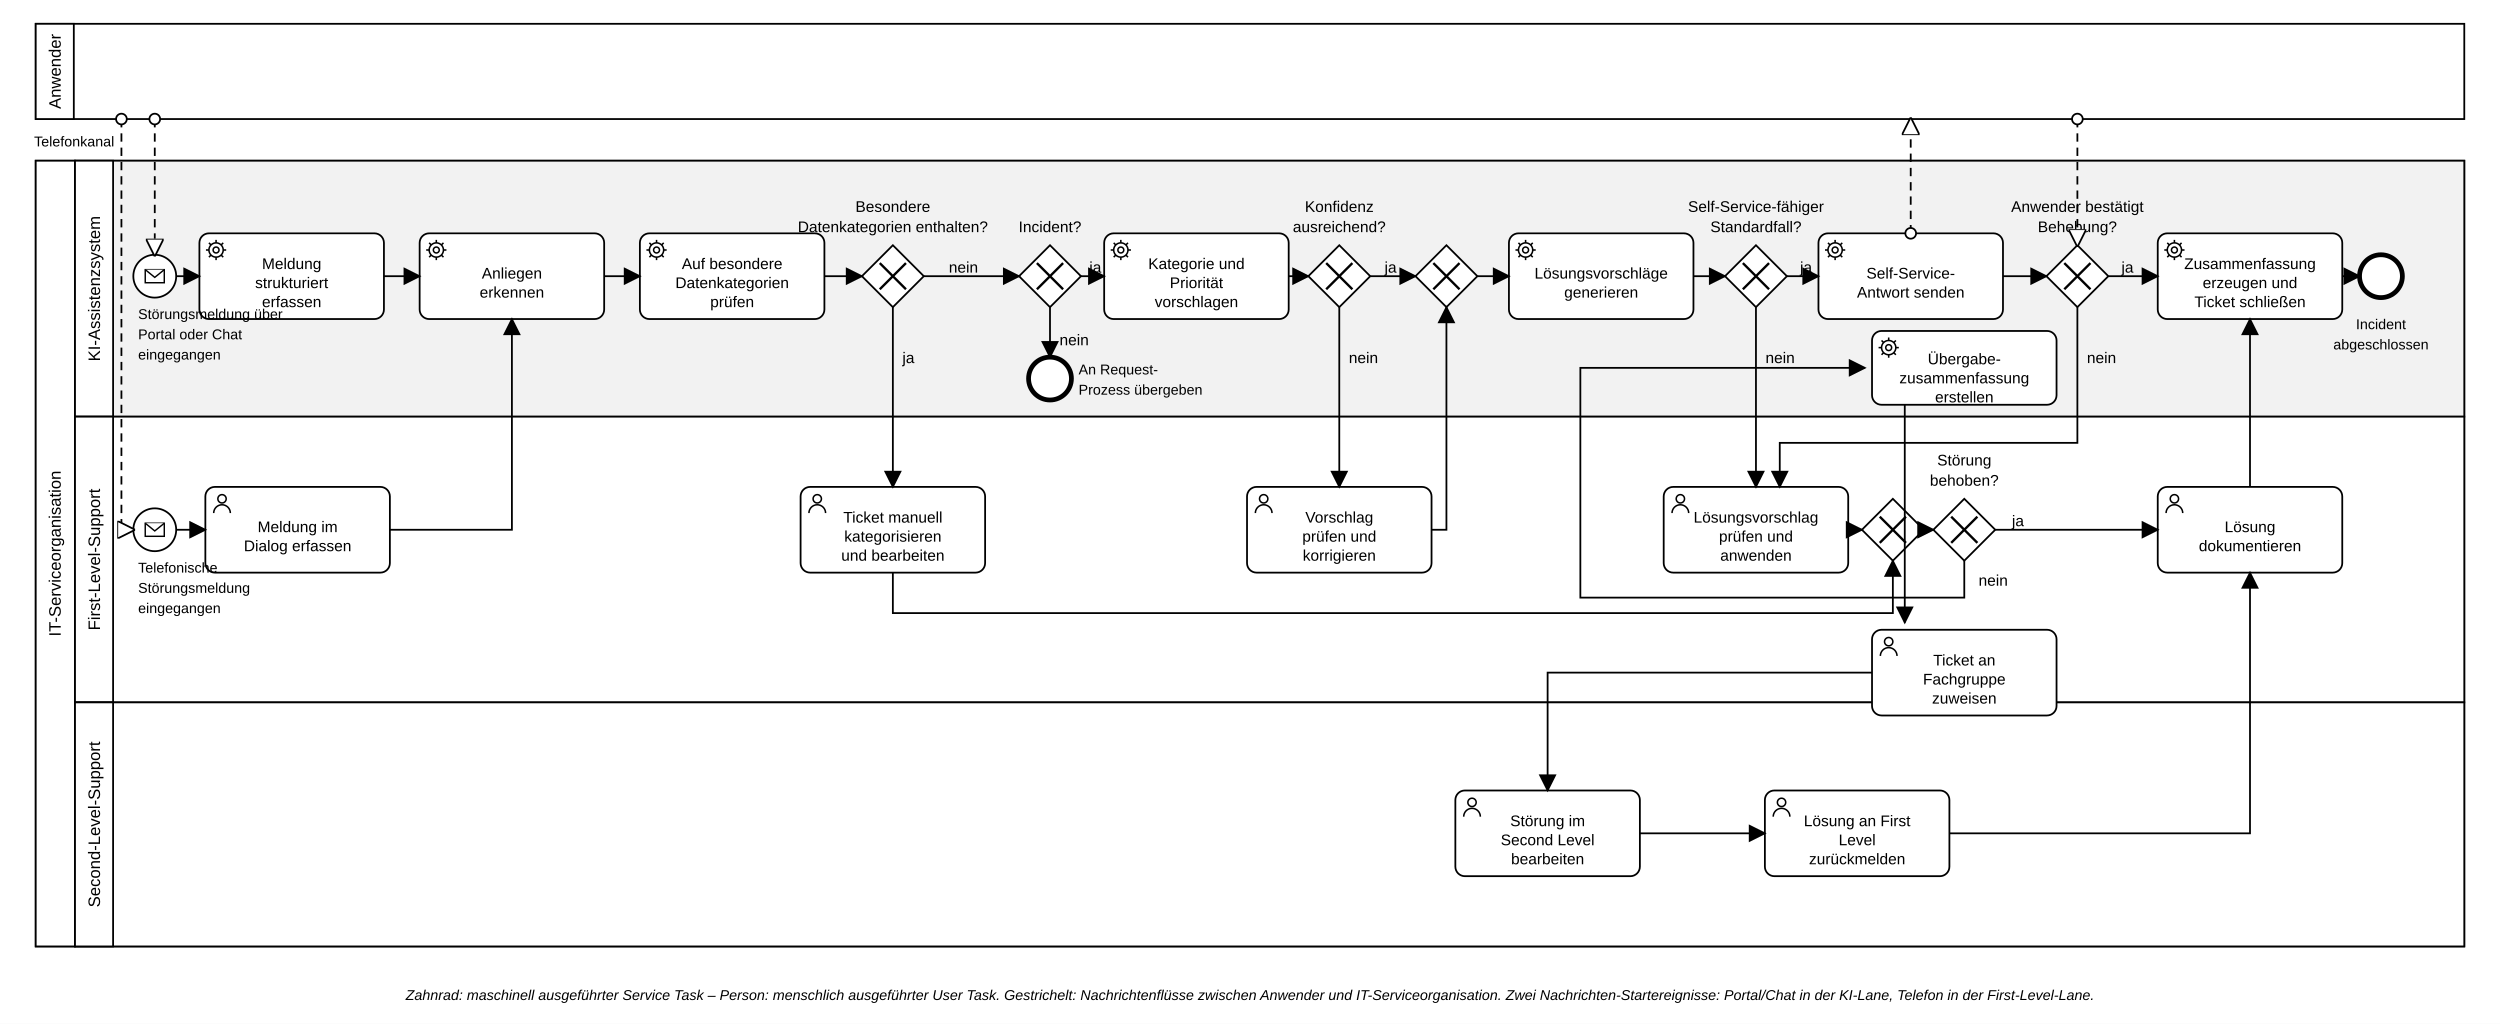
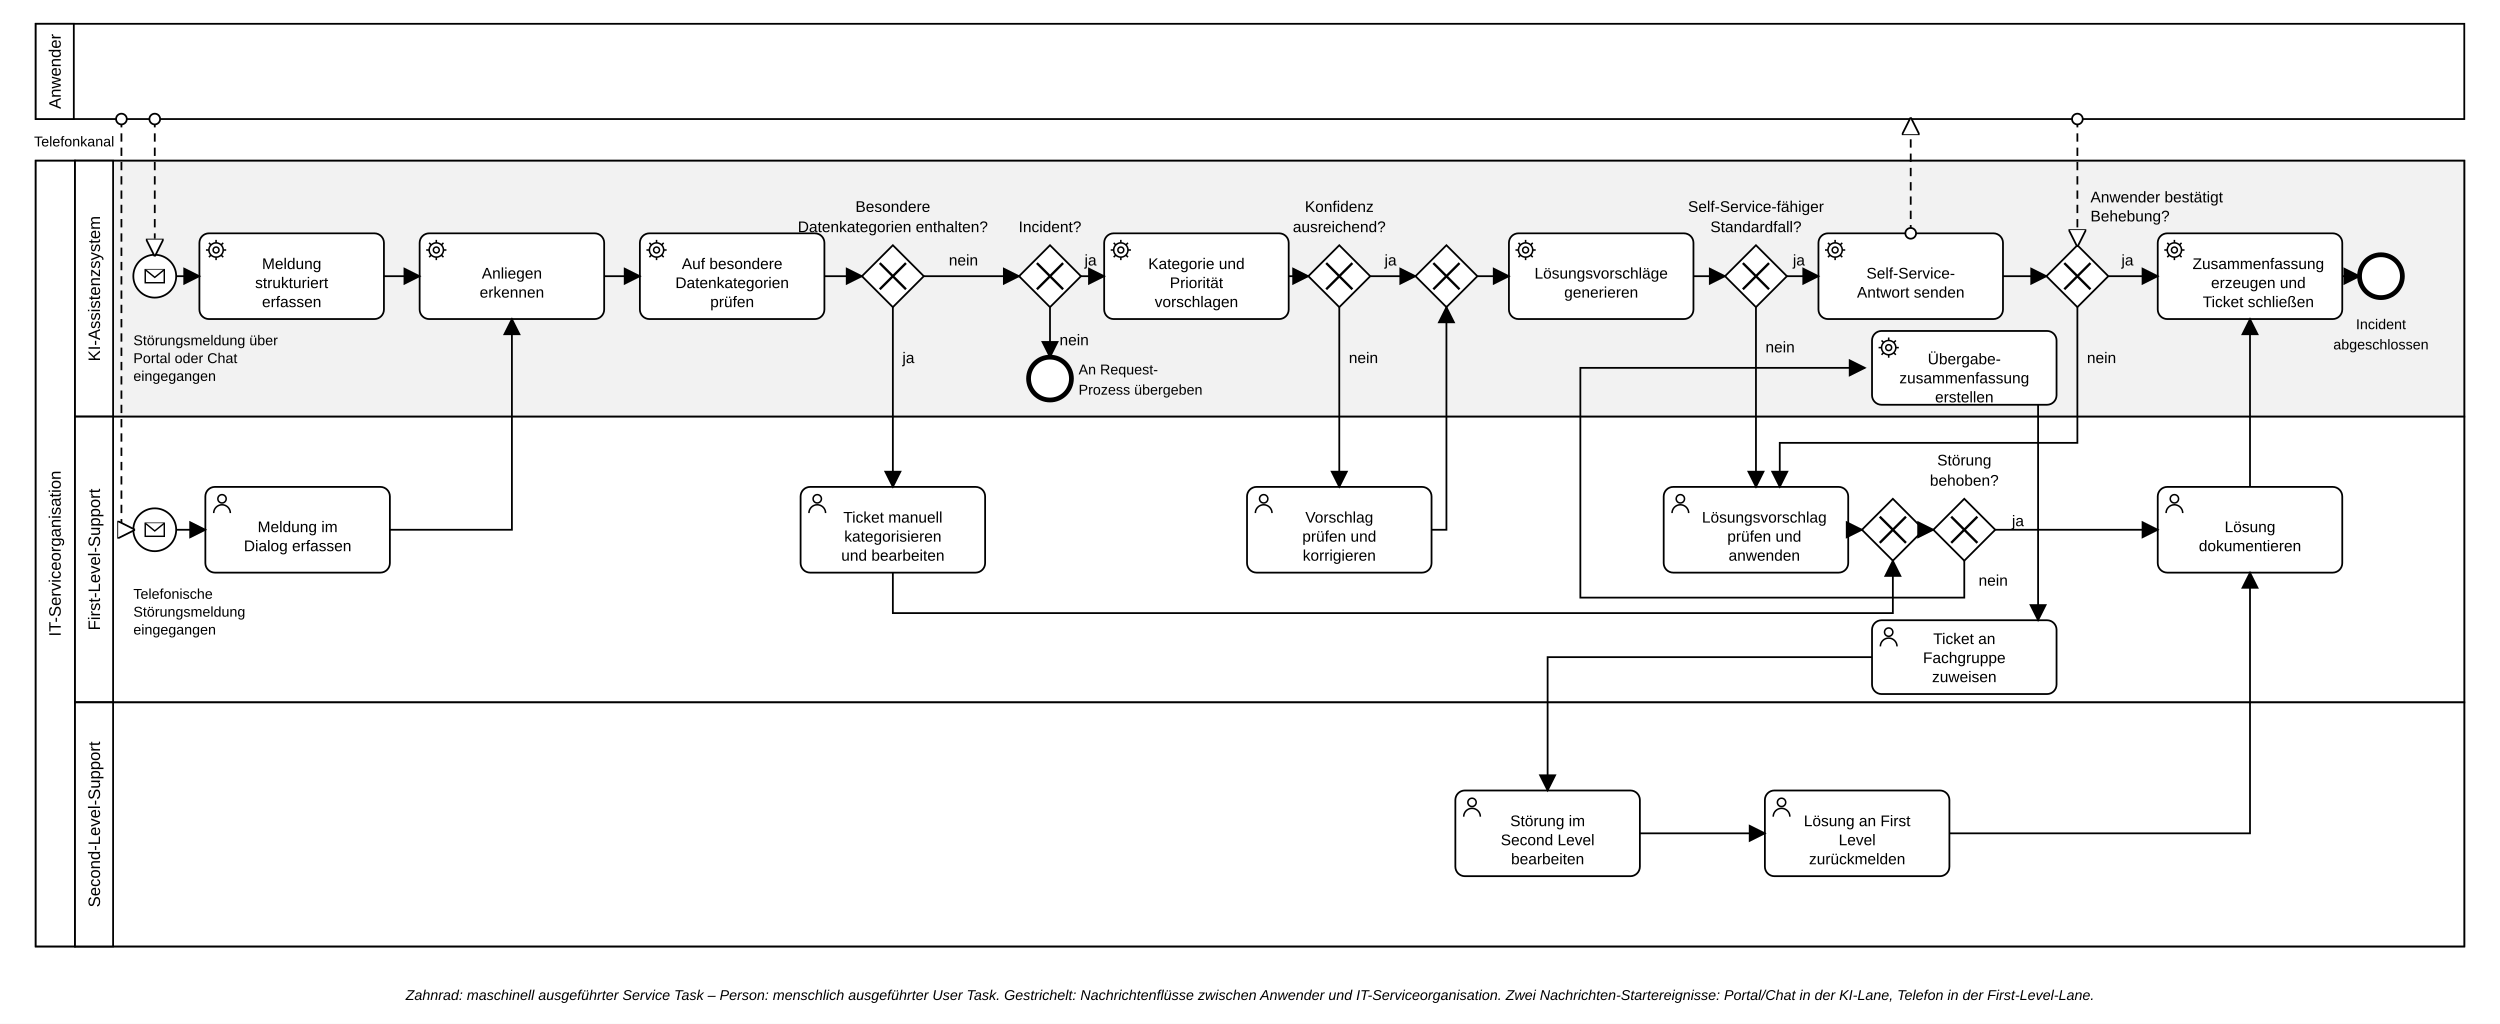
<svg xmlns="http://www.w3.org/2000/svg" width="2100" height="860" viewBox="0 0 2100 860" font-family="Arial, Helvetica, sans-serif" font-size="14">
  <rect width="2100" height="860" fill="white" />
  <defs>
    <marker id="arr" markerWidth="10" markerHeight="10" refX="9" refY="5" orient="auto">
      <path d="M0,0 L10,5 L0,10 z" fill="#000" />
    </marker>
    <marker id="arro" markerWidth="10" markerHeight="10" refX="9" refY="5" orient="auto">
      <path d="M0,0 L10,5 L0,10 z" fill="white" stroke="#000" />
    </marker>
    <marker id="dot" markerWidth="8" markerHeight="8" refX="4" refY="4" orient="auto">
      <circle cx="4" cy="4" r="3" fill="white" stroke="#000" />
    </marker>
  </defs>
  <rect x="30" y="20" width="2040" height="80" rx="0" fill="white" stroke="#000" stroke-width="1.5" />
  <rect x="30" y="20" width="32" height="80" rx="0" fill="white" stroke="#000" stroke-width="1.5" />
  <text x="46" y="65.0" text-anchor="middle" font-size="14" style="" transform="rotate(-90 46 60.0)">Anwender</text>
  <rect x="30" y="135" width="2040" height="660" rx="0" fill="white" stroke="#000" stroke-width="1.5" />
  <rect x="30" y="135" width="33" height="660" rx="0" fill="white" stroke="#000" stroke-width="1.5" />
  <text x="46" y="470.0" text-anchor="middle" font-size="14" style="" transform="rotate(-90 46 465.0)">IT-Serviceorganisation</text>
  <rect x="63" y="135" width="2007" height="215" fill="#f2f2f2" stroke="#000" stroke-width="1.5" />
  <rect x="63" y="135" width="32" height="215" rx="0" fill="white" stroke="#000" stroke-width="1.5" />
  <text x="79" y="247.5" text-anchor="middle" font-size="14" style="" transform="rotate(-90 79 242.5)">KI-Assistenzsystem</text>
  <rect x="63" y="350" width="2007" height="240" fill="white" stroke="#000" stroke-width="1.5" />
  <rect x="63" y="350" width="32" height="240" rx="0" fill="white" stroke="#000" stroke-width="1.5" />
  <text x="79" y="475.0" text-anchor="middle" font-size="14" style="" transform="rotate(-90 79 470.0)">First-Level-Support</text>
  <rect x="63" y="590" width="2007" height="205" fill="white" stroke="#000" stroke-width="1.5" />
  <rect x="63" y="590" width="32" height="205" rx="0" fill="white" stroke="#000" stroke-width="1.5" />
  <text x="79" y="697.5" text-anchor="middle" font-size="14" style="" transform="rotate(-90 79 692.5)">Second-Level-Support</text>
  <rect x="167.5" y="196.0" width="155" height="72" rx="8" fill="white" stroke="#000" stroke-width="1.5" />
  <g transform="translate(181.5,210.0)" stroke="#000" stroke-width="1.3" fill="white">
    <circle r="6" />
    <circle r="2.5" />
    <line x1="6.0" y1="0.0" x2="8.5" y2="0.0" />
    <line x1="4.243" y1="4.243" x2="6.01" y2="6.01" />
    <line x1="7.960769380065197e-06" y1="6" x2="1.127775662175903e-05" y2="8.5" />
    <line x1="-4.243" y1="4.243" x2="-6.01" y2="6.01" />
    <line x1="-6" y1="1.592153876011638e-05" x2="-8.5" y2="2.2555513243498205e-05" />
    <line x1="-4.243" y1="-4.243" x2="-6.01" y2="-6.01" />
    <line x1="-2.388230814280407e-05" y1="-6" x2="-3.383326986897244e-05" y2="-8.5" />
    <line x1="4.243" y1="-4.243" x2="6.01" y2="-6.01" />
  </g>
  <text x="245" y="226.0" text-anchor="middle" font-size="13" style="">Meldung</text>
  <text x="245" y="242.0" text-anchor="middle" font-size="13" style="">strukturiert</text>
  <text x="245" y="258.0" text-anchor="middle" font-size="13" style="">erfassen</text>
  <rect x="352.5" y="196.0" width="155" height="72" rx="8" fill="white" stroke="#000" stroke-width="1.5" />
  <g transform="translate(366.5,210.0)" stroke="#000" stroke-width="1.3" fill="white">
    <circle r="6" />
    <circle r="2.5" />
    <line x1="6.0" y1="0.0" x2="8.5" y2="0.0" />
    <line x1="4.243" y1="4.243" x2="6.01" y2="6.01" />
    <line x1="7.960769380065197e-06" y1="6" x2="1.127775662175903e-05" y2="8.5" />
    <line x1="-4.243" y1="4.243" x2="-6.01" y2="6.01" />
    <line x1="-6" y1="1.592153876011638e-05" x2="-8.5" y2="2.2555513243498205e-05" />
    <line x1="-4.243" y1="-4.243" x2="-6.01" y2="-6.01" />
    <line x1="-2.388230814280407e-05" y1="-6" x2="-3.383326986897244e-05" y2="-8.5" />
    <line x1="4.243" y1="-4.243" x2="6.01" y2="-6.01" />
  </g>
  <text x="430" y="234.0" text-anchor="middle" font-size="13" style="">Anliegen</text>
  <text x="430" y="250.0" text-anchor="middle" font-size="13" style="">erkennen</text>
  <rect x="537.5" y="196.0" width="155" height="72" rx="8" fill="white" stroke="#000" stroke-width="1.5" />
  <g transform="translate(551.5,210.0)" stroke="#000" stroke-width="1.3" fill="white">
    <circle r="6" />
    <circle r="2.5" />
    <line x1="6.0" y1="0.0" x2="8.5" y2="0.0" />
    <line x1="4.243" y1="4.243" x2="6.01" y2="6.01" />
    <line x1="7.960769380065197e-06" y1="6" x2="1.127775662175903e-05" y2="8.5" />
    <line x1="-4.243" y1="4.243" x2="-6.01" y2="6.01" />
    <line x1="-6" y1="1.592153876011638e-05" x2="-8.5" y2="2.2555513243498205e-05" />
    <line x1="-4.243" y1="-4.243" x2="-6.01" y2="-6.01" />
    <line x1="-2.388230814280407e-05" y1="-6" x2="-3.383326986897244e-05" y2="-8.5" />
    <line x1="4.243" y1="-4.243" x2="6.01" y2="-6.01" />
  </g>
  <text x="615" y="226.0" text-anchor="middle" font-size="13" style="">Auf besondere</text>
  <text x="615" y="242.0" text-anchor="middle" font-size="13" style="">Datenkategorien</text>
  <text x="615" y="258.0" text-anchor="middle" font-size="13" style="">prüfen</text>
  <rect x="927.5" y="196.0" width="155" height="72" rx="8" fill="white" stroke="#000" stroke-width="1.5" />
  <g transform="translate(941.5,210.0)" stroke="#000" stroke-width="1.3" fill="white">
    <circle r="6" />
    <circle r="2.5" />
    <line x1="6.0" y1="0.0" x2="8.5" y2="0.0" />
    <line x1="4.243" y1="4.243" x2="6.01" y2="6.01" />
    <line x1="7.960769380065197e-06" y1="6" x2="1.127775662175903e-05" y2="8.5" />
    <line x1="-4.243" y1="4.243" x2="-6.01" y2="6.01" />
    <line x1="-6" y1="1.592153876011638e-05" x2="-8.5" y2="2.2555513243498205e-05" />
    <line x1="-4.243" y1="-4.243" x2="-6.01" y2="-6.01" />
    <line x1="-2.388230814280407e-05" y1="-6" x2="-3.383326986897244e-05" y2="-8.5" />
    <line x1="4.243" y1="-4.243" x2="6.01" y2="-6.01" />
  </g>
  <text x="1005" y="226.0" text-anchor="middle" font-size="13" style="">Kategorie und</text>
  <text x="1005" y="242.0" text-anchor="middle" font-size="13" style="">Priorität</text>
  <text x="1005" y="258.0" text-anchor="middle" font-size="13" style="">vorschlagen</text>
  <rect x="1267.5" y="196.0" width="155" height="72" rx="8" fill="white" stroke="#000" stroke-width="1.5" />
  <g transform="translate(1281.5,210.0)" stroke="#000" stroke-width="1.3" fill="white">
    <circle r="6" />
    <circle r="2.5" />
    <line x1="6.0" y1="0.0" x2="8.5" y2="0.0" />
    <line x1="4.243" y1="4.243" x2="6.01" y2="6.01" />
    <line x1="7.960769380065197e-06" y1="6" x2="1.127775662175903e-05" y2="8.5" />
    <line x1="-4.243" y1="4.243" x2="-6.01" y2="6.01" />
    <line x1="-6" y1="1.592153876011638e-05" x2="-8.5" y2="2.2555513243498205e-05" />
    <line x1="-4.243" y1="-4.243" x2="-6.01" y2="-6.01" />
    <line x1="-2.388230814280407e-05" y1="-6" x2="-3.383326986897244e-05" y2="-8.5" />
    <line x1="4.243" y1="-4.243" x2="6.01" y2="-6.01" />
  </g>
  <text x="1345" y="234.0" text-anchor="middle" font-size="13" style="">Lösungsvorschläge</text>
  <text x="1345" y="250.0" text-anchor="middle" font-size="13" style="">generieren</text>
  <rect x="1527.5" y="196.0" width="155" height="72" rx="8" fill="white" stroke="#000" stroke-width="1.5" />
  <g transform="translate(1541.5,210.0)" stroke="#000" stroke-width="1.3" fill="white">
    <circle r="6" />
    <circle r="2.5" />
    <line x1="6.0" y1="0.0" x2="8.5" y2="0.0" />
    <line x1="4.243" y1="4.243" x2="6.01" y2="6.01" />
    <line x1="7.960769380065197e-06" y1="6" x2="1.127775662175903e-05" y2="8.5" />
    <line x1="-4.243" y1="4.243" x2="-6.01" y2="6.01" />
    <line x1="-6" y1="1.592153876011638e-05" x2="-8.5" y2="2.2555513243498205e-05" />
    <line x1="-4.243" y1="-4.243" x2="-6.01" y2="-6.01" />
    <line x1="-2.388230814280407e-05" y1="-6" x2="-3.383326986897244e-05" y2="-8.5" />
    <line x1="4.243" y1="-4.243" x2="6.01" y2="-6.01" />
  </g>
  <text x="1605" y="234.0" text-anchor="middle" font-size="13" style="">Self-Service-</text>
  <text x="1605" y="250.0" text-anchor="middle" font-size="13" style="">Antwort senden</text>
  <rect x="1812.5" y="196.0" width="155" height="72" rx="8" fill="white" stroke="#000" stroke-width="1.5" />
  <g transform="translate(1826.5,210.0)" stroke="#000" stroke-width="1.3" fill="white">
    <circle r="6" />
    <circle r="2.5" />
    <line x1="6.0" y1="0.0" x2="8.5" y2="0.0" />
    <line x1="4.243" y1="4.243" x2="6.01" y2="6.01" />
    <line x1="7.960769380065197e-06" y1="6" x2="1.127775662175903e-05" y2="8.5" />
    <line x1="-4.243" y1="4.243" x2="-6.01" y2="6.01" />
    <line x1="-6" y1="1.592153876011638e-05" x2="-8.5" y2="2.2555513243498205e-05" />
    <line x1="-4.243" y1="-4.243" x2="-6.01" y2="-6.01" />
    <line x1="-2.388230814280407e-05" y1="-6" x2="-3.383326986897244e-05" y2="-8.5" />
    <line x1="4.243" y1="-4.243" x2="6.01" y2="-6.01" />
  </g>
-   <text x="1890" y="226.0" text-anchor="middle" font-size="13" style="">Zusammenfassung</text>
-   <text x="1890" y="242.0" text-anchor="middle" font-size="13" style="">erzeugen und</text>
-   <text x="1890" y="258.0" text-anchor="middle" font-size="13" style="">Ticket schließen</text>
+   <text x="1897" y="226.0" text-anchor="middle" font-size="13" style="">Zusammenfassung</text>
+   <text x="1897" y="242.0" text-anchor="middle" font-size="13" style="">erzeugen und</text>
+   <text x="1897" y="258.0" text-anchor="middle" font-size="13" style="">Ticket schließen</text>
  <rect x="172.5" y="409.0" width="155" height="72" rx="8" fill="white" stroke="#000" stroke-width="1.5" />
  <g transform="translate(186.5,423.0)" stroke="#000" stroke-width="1.3" fill="white">
    <circle cy="-4" r="3.5" />
    <path d="M-7,8 a7,7 0 0 1 14,0" />
  </g>
  <text x="250" y="447.0" text-anchor="middle" font-size="13" style="">Meldung im</text>
  <text x="250" y="463.0" text-anchor="middle" font-size="13" style="">Dialog erfassen</text>
  <rect x="672.5" y="409.0" width="155" height="72" rx="8" fill="white" stroke="#000" stroke-width="1.5" />
  <g transform="translate(686.5,423.0)" stroke="#000" stroke-width="1.3" fill="white">
    <circle cy="-4" r="3.5" />
    <path d="M-7,8 a7,7 0 0 1 14,0" />
  </g>
  <text x="750" y="439.0" text-anchor="middle" font-size="13" style="">Ticket manuell</text>
  <text x="750" y="455.0" text-anchor="middle" font-size="13" style="">kategorisieren</text>
  <text x="750" y="471.0" text-anchor="middle" font-size="13" style="">und bearbeiten</text>
  <rect x="1047.5" y="409.0" width="155" height="72" rx="8" fill="white" stroke="#000" stroke-width="1.5" />
  <g transform="translate(1061.5,423.0)" stroke="#000" stroke-width="1.3" fill="white">
    <circle cy="-4" r="3.5" />
    <path d="M-7,8 a7,7 0 0 1 14,0" />
  </g>
  <text x="1125" y="439.0" text-anchor="middle" font-size="13" style="">Vorschlag</text>
  <text x="1125" y="455.0" text-anchor="middle" font-size="13" style="">prüfen und</text>
  <text x="1125" y="471.0" text-anchor="middle" font-size="13" style="">korrigieren</text>
  <rect x="1397.5" y="409.0" width="155" height="72" rx="8" fill="white" stroke="#000" stroke-width="1.5" />
  <g transform="translate(1411.5,423.0)" stroke="#000" stroke-width="1.3" fill="white">
    <circle cy="-4" r="3.5" />
    <path d="M-7,8 a7,7 0 0 1 14,0" />
  </g>
-   <text x="1475" y="439.0" text-anchor="middle" font-size="13" style="">Lösungsvorschlag</text>
-   <text x="1475" y="455.0" text-anchor="middle" font-size="13" style="">prüfen und</text>
-   <text x="1475" y="471.0" text-anchor="middle" font-size="13" style="">anwenden</text>
+   <text x="1482" y="439.0" text-anchor="middle" font-size="13" style="">Lösungsvorschlag</text>
+   <text x="1482" y="455.0" text-anchor="middle" font-size="13" style="">prüfen und</text>
+   <text x="1482" y="471.0" text-anchor="middle" font-size="13" style="">anwenden</text>
  <rect x="1812.5" y="409.0" width="155" height="72" rx="8" fill="white" stroke="#000" stroke-width="1.5" />
  <g transform="translate(1826.5,423.0)" stroke="#000" stroke-width="1.3" fill="white">
    <circle cy="-4" r="3.5" />
    <path d="M-7,8 a7,7 0 0 1 14,0" />
  </g>
  <text x="1890" y="447.0" text-anchor="middle" font-size="13" style="">Lösung</text>
  <text x="1890" y="463.0" text-anchor="middle" font-size="13" style="">dokumentieren</text>
-   <rect x="1572.5" y="529.0" width="155" height="72" rx="8" fill="white" stroke="#000" stroke-width="1.5" />
-   <g transform="translate(1586.5,543.0)" stroke="#000" stroke-width="1.3" fill="white">
-     <circle cy="-4" r="3.5" />
-     <path d="M-7,8 a7,7 0 0 1 14,0" />
-   </g>
-   <text x="1650" y="559.0" text-anchor="middle" font-size="13" style="">Ticket an</text>
-   <text x="1650" y="575.0" text-anchor="middle" font-size="13" style="">Fachgruppe</text>
-   <text x="1650" y="591.0" text-anchor="middle" font-size="13" style="">zuweisen</text>
+   <rect x="1572.5" y="521.0" width="155" height="62" rx="8" fill="white" stroke="#000" stroke-width="1.5" />
+   <g transform="translate(1586.5,535.0)" stroke="#000" stroke-width="1.3" fill="white">
+     <circle cy="-4" r="3.5" />
+     <path d="M-7,8 a7,7 0 0 1 14,0" />
+   </g>
+   <text x="1650" y="541.0" text-anchor="middle" font-size="13" style="">Ticket an</text>
+   <text x="1650" y="557.0" text-anchor="middle" font-size="13" style="">Fachgruppe</text>
+   <text x="1650" y="573.0" text-anchor="middle" font-size="13" style="">zuweisen</text>
  <rect x="1222.5" y="664.0" width="155" height="72" rx="8" fill="white" stroke="#000" stroke-width="1.5" />
  <g transform="translate(1236.5,678.0)" stroke="#000" stroke-width="1.3" fill="white">
    <circle cy="-4" r="3.5" />
    <path d="M-7,8 a7,7 0 0 1 14,0" />
  </g>
  <text x="1300" y="694.0" text-anchor="middle" font-size="13" style="">Störung im</text>
  <text x="1300" y="710.0" text-anchor="middle" font-size="13" style="">Second Level</text>
  <text x="1300" y="726.0" text-anchor="middle" font-size="13" style="">bearbeiten</text>
  <rect x="1482.5" y="664.0" width="155" height="72" rx="8" fill="white" stroke="#000" stroke-width="1.5" />
  <g transform="translate(1496.5,678.0)" stroke="#000" stroke-width="1.3" fill="white">
    <circle cy="-4" r="3.5" />
    <path d="M-7,8 a7,7 0 0 1 14,0" />
  </g>
  <text x="1560" y="694.0" text-anchor="middle" font-size="13" style="">Lösung an First</text>
  <text x="1560" y="710.0" text-anchor="middle" font-size="13" style="">Level</text>
  <text x="1560" y="726.0" text-anchor="middle" font-size="13" style="">zurückmelden</text>
  <polygon points="750,206.0 776.0,232 750,258.0 724.0,232" fill="white" stroke="#000" stroke-width="1.5" />
  <path d="M739,221 L761,243 M761,221 L739,243" stroke="#000" stroke-width="2" />
  <text x="750" y="178.0" text-anchor="middle" font-size="13" style="">Besondere</text>
  <text x="750" y="195.0" text-anchor="middle" font-size="13" style="">Datenkategorien enthalten?</text>
  <polygon points="882,206.0 908.0,232 882,258.0 856.0,232" fill="white" stroke="#000" stroke-width="1.5" />
  <path d="M871,221 L893,243 M893,221 L871,243" stroke="#000" stroke-width="2" />
  <text x="882" y="195.0" text-anchor="middle" font-size="13" style="">Incident?</text>
  <polygon points="1125,206.0 1151.0,232 1125,258.0 1099.0,232" fill="white" stroke="#000" stroke-width="1.5" />
  <path d="M1114,221 L1136,243 M1136,221 L1114,243" stroke="#000" stroke-width="2" />
  <text x="1125" y="178.0" text-anchor="middle" font-size="13" style="">Konfidenz</text>
  <text x="1125" y="195.0" text-anchor="middle" font-size="13" style="">ausreichend?</text>
  <polygon points="1215,206.0 1241.0,232 1215,258.0 1189.0,232" fill="white" stroke="#000" stroke-width="1.5" />
  <path d="M1204,221 L1226,243 M1226,221 L1204,243" stroke="#000" stroke-width="2" />
  <polygon points="1475,206.0 1501.0,232 1475,258.0 1449.0,232" fill="white" stroke="#000" stroke-width="1.5" />
  <path d="M1464,221 L1486,243 M1486,221 L1464,243" stroke="#000" stroke-width="2" />
  <text x="1475" y="178.0" text-anchor="middle" font-size="13" style="">Self-Service-fähiger</text>
  <text x="1475" y="195.0" text-anchor="middle" font-size="13" style="">Standardfall?</text>
  <polygon points="1745,206.0 1771.0,232 1745,258.0 1719.0,232" fill="white" stroke="#000" stroke-width="1.5" />
  <path d="M1734,221 L1756,243 M1756,221 L1734,243" stroke="#000" stroke-width="2" />
-   <text x="1745" y="178.0" text-anchor="middle" font-size="13" style="">Anwender bestätigt</text>
-   <text x="1745" y="195.0" text-anchor="middle" font-size="13" style="">Behebung?</text>
+   <text x="1756" y="170.0" text-anchor="start" font-size="13" style="">Anwender bestätigt</text>
+   <text x="1756" y="186.0" text-anchor="start" font-size="13" style="">Behebung?</text>
  <polygon points="1590,419.0 1616.0,445 1590,471.0 1564.0,445" fill="white" stroke="#000" stroke-width="1.5" />
  <path d="M1579,434 L1601,456 M1601,434 L1579,456" stroke="#000" stroke-width="2" />
  <polygon points="1650,419.0 1676.0,445 1650,471.0 1624.0,445" fill="white" stroke="#000" stroke-width="1.5" />
  <path d="M1639,434 L1661,456 M1661,434 L1639,456" stroke="#000" stroke-width="2" />
  <text x="1650" y="391.0" text-anchor="middle" font-size="13" style="">Störung</text>
  <text x="1650" y="408.0" text-anchor="middle" font-size="13" style="">behoben?</text>
  <circle cx="130" cy="232" r="18" fill="white" stroke="#000" stroke-width="1.5" />
  <g transform="translate(130,232)" stroke="#000" stroke-width="1.2" fill="white">
    <rect x="-8" y="-5.5" width="16" height="11" />
    <path d="M-8,-5.5 L0,1 L8,-5.5" />
  </g>
-   <text x="116" y="268.0" text-anchor="start" font-size="12" style="">Störungsmeldung über</text>
-   <text x="116" y="285.0" text-anchor="start" font-size="12" style="">Portal oder Chat</text>
-   <text x="116" y="302.0" text-anchor="start" font-size="12" style="">eingegangen</text>
+   <text x="112" y="290.0" text-anchor="start" font-size="12" style="">Störungsmeldung über</text>
+   <text x="112" y="305.0" text-anchor="start" font-size="12" style="">Portal oder Chat</text>
+   <text x="112" y="320.0" text-anchor="start" font-size="12" style="">eingegangen</text>
  <circle cx="130" cy="445" r="18" fill="white" stroke="#000" stroke-width="1.5" />
  <g transform="translate(130,445)" stroke="#000" stroke-width="1.2" fill="white">
    <rect x="-8" y="-5.5" width="16" height="11" />
    <path d="M-8,-5.5 L0,1 L8,-5.5" />
  </g>
-   <text x="116" y="481.0" text-anchor="start" font-size="12" style="">Telefonische</text>
-   <text x="116" y="498.0" text-anchor="start" font-size="12" style="">Störungsmeldung</text>
-   <text x="116" y="515.0" text-anchor="start" font-size="12" style="">eingegangen</text>
+   <text x="112" y="503.0" text-anchor="start" font-size="12" style="">Telefonische</text>
+   <text x="112" y="518.0" text-anchor="start" font-size="12" style="">Störungsmeldung</text>
+   <text x="112" y="533.0" text-anchor="start" font-size="12" style="">eingegangen</text>
  <circle cx="2000" cy="232" r="18" fill="white" stroke="#000" stroke-width="4" />
  <text x="2000" y="276.5" text-anchor="middle" font-size="12" style="">Incident</text>
  <text x="2000" y="293.5" text-anchor="middle" font-size="12" style="">abgeschlossen</text>
  <circle cx="882" cy="318" r="18" fill="white" stroke="#000" stroke-width="4" />
  <text x="906" y="314.5" text-anchor="start" font-size="12" style="">An Request-</text>
  <text x="906" y="331.5" text-anchor="start" font-size="12" style="">Prozess übergeben</text>
  <path d="M148,232 L167.5,232" fill="none" stroke="#000" stroke-width="1.5" marker-end="url(#arr)" />
  <path d="M322.5,232 L352.5,232" fill="none" stroke="#000" stroke-width="1.5" marker-end="url(#arr)" />
  <path d="M507.5,232 L537.5,232" fill="none" stroke="#000" stroke-width="1.5" marker-end="url(#arr)" />
  <path d="M692.5,232 L724.0,232" fill="none" stroke="#000" stroke-width="1.5" marker-end="url(#arr)" />
  <path d="M776.0,232 L856.0,232" fill="none" stroke="#000" stroke-width="1.5" marker-end="url(#arr)" />
-   <text x="797" y="229.0" text-anchor="start" font-size="13" style="">nein</text>
+   <text x="797" y="223.0" text-anchor="start" font-size="13" style="">nein</text>
  <path d="M750,258.0 L750,409.0" fill="none" stroke="#000" stroke-width="1.5" marker-end="url(#arr)" />
  <text x="758" y="305.0" text-anchor="start" font-size="13" style="">ja</text>
  <path d="M908.0,232 L927.5,232" fill="none" stroke="#000" stroke-width="1.5" marker-end="url(#arr)" />
-   <text x="915" y="229.0" text-anchor="start" font-size="13" style="">ja</text>
+   <text x="911" y="223.0" text-anchor="start" font-size="13" style="">ja</text>
  <path d="M882,258.0 L882,300" fill="none" stroke="#000" stroke-width="1.5" marker-end="url(#arr)" />
  <text x="890" y="290.0" text-anchor="start" font-size="13" style="">nein</text>
  <path d="M1082.5,232 L1099.0,232" fill="none" stroke="#000" stroke-width="1.5" marker-end="url(#arr)" />
  <path d="M1151.0,232 L1189.0,232" fill="none" stroke="#000" stroke-width="1.5" marker-end="url(#arr)" />
-   <text x="1163" y="229.0" text-anchor="start" font-size="13" style="">ja</text>
+   <text x="1163" y="223.0" text-anchor="start" font-size="13" style="">ja</text>
  <path d="M1125,258.0 L1125,409.0" fill="none" stroke="#000" stroke-width="1.5" marker-end="url(#arr)" />
  <text x="1133" y="305.0" text-anchor="start" font-size="13" style="">nein</text>
  <path d="M1202.5,445 L1215,445 L1215,258.0" fill="none" stroke="#000" stroke-width="1.5" marker-end="url(#arr)" />
  <path d="M1241.0,232 L1267.5,232" fill="none" stroke="#000" stroke-width="1.5" marker-end="url(#arr)" />
  <path d="M1422.5,232 L1449.0,232" fill="none" stroke="#000" stroke-width="1.5" marker-end="url(#arr)" />
  <path d="M1501.0,232 L1527.5,232" fill="none" stroke="#000" stroke-width="1.5" marker-end="url(#arr)" />
-   <text x="1512" y="229.0" text-anchor="start" font-size="13" style="">ja</text>
+   <text x="1506" y="223.0" text-anchor="start" font-size="13" style="">ja</text>
  <path d="M1475,258.0 L1475,409.0" fill="none" stroke="#000" stroke-width="1.5" marker-end="url(#arr)" />
-   <text x="1483" y="305.0" text-anchor="start" font-size="13" style="">nein</text>
+   <text x="1483" y="296.0" text-anchor="start" font-size="13" style="">nein</text>
  <path d="M1682.5,232 L1719.0,232" fill="none" stroke="#000" stroke-width="1.5" marker-end="url(#arr)" />
  <path d="M1771.0,232 L1812.5,232" fill="none" stroke="#000" stroke-width="1.5" marker-end="url(#arr)" />
-   <text x="1782" y="229.0" text-anchor="start" font-size="13" style="">ja</text>
+   <text x="1782" y="223.0" text-anchor="start" font-size="13" style="">ja</text>
  <path d="M1745,258.0 L1745,372 L1495,372 L1495,409.0" fill="none" stroke="#000" stroke-width="1.5" marker-end="url(#arr)" />
  <text x="1753" y="305.0" text-anchor="start" font-size="13" style="">nein</text>
  <path d="M1967.5,232 L1982,232" fill="none" stroke="#000" stroke-width="1.5" marker-end="url(#arr)" />
  <path d="M1552.5,445 L1564.0,445" fill="none" stroke="#000" stroke-width="1.5" marker-end="url(#arr)" />
  <path d="M1616.0,445 L1624.0,445" fill="none" stroke="#000" stroke-width="1.5" marker-end="url(#arr)" />
  <path d="M1676.0,445 L1812.5,445" fill="none" stroke="#000" stroke-width="1.5" marker-end="url(#arr)" />
  <text x="1690" y="442.0" text-anchor="start" font-size="13" style="">ja</text>
  <path d="M1650,471.0 L1650,502 L1327.5,502 L1327.5,309 L1566.5,309" fill="none" stroke="#000" stroke-width="1.5" marker-end="url(#arr)" />
-   <path d="M1600,340 L1600,523" fill="none" stroke="#000" stroke-width="1.5" marker-end="url(#arr)" />
+   <path d="M1712,340 L1712,521" fill="none" stroke="#000" stroke-width="1.5" marker-end="url(#arr)" />
  <rect x="1572.5" y="278.0" width="155" height="62" rx="8" fill="white" stroke="#000" stroke-width="1.5" />
  <g transform="translate(1586.5,292.0)" stroke="#000" stroke-width="1.3" fill="white">
    <circle r="6" />
    <circle r="2.5" />
    <line x1="6.0" y1="0.0" x2="8.5" y2="0.0" />
    <line x1="4.243" y1="4.243" x2="6.01" y2="6.01" />
    <line x1="7.960769380065197e-06" y1="6" x2="1.127775662175903e-05" y2="8.5" />
    <line x1="-4.243" y1="4.243" x2="-6.01" y2="6.01" />
    <line x1="-6" y1="1.592153876011638e-05" x2="-8.5" y2="2.2555513243498205e-05" />
    <line x1="-4.243" y1="-4.243" x2="-6.01" y2="-6.01" />
    <line x1="-2.388230814280407e-05" y1="-6" x2="-3.383326986897244e-05" y2="-8.5" />
    <line x1="4.243" y1="-4.243" x2="6.01" y2="-6.01" />
  </g>
  <text x="1650.0" y="306.0" text-anchor="middle" font-size="13">Übergabe-</text>
  <text x="1650.0" y="322.0" text-anchor="middle" font-size="13">zusammenfassung</text>
  <text x="1650.0" y="338.0" text-anchor="middle" font-size="13">erstellen</text>
  <text x="1662" y="492.0" text-anchor="start" font-size="13" style="">nein</text>
-   <path d="M1572.5,565 L1300,565 L1300,664.0" fill="none" stroke="#000" stroke-width="1.5" marker-end="url(#arr)" />
+   <path d="M1572.5,552 L1300,552 L1300,664.0" fill="none" stroke="#000" stroke-width="1.5" marker-end="url(#arr)" />
  <path d="M1377.5,700 L1482.5,700" fill="none" stroke="#000" stroke-width="1.5" marker-end="url(#arr)" />
  <path d="M1637.5,700 L1890,700 L1890,481.0" fill="none" stroke="#000" stroke-width="1.5" marker-end="url(#arr)" />
  <path d="M1890,409.0 L1890,268.0" fill="none" stroke="#000" stroke-width="1.5" marker-end="url(#arr)" />
  <path d="M148,445 L172.5,445" fill="none" stroke="#000" stroke-width="1.5" marker-end="url(#arr)" />
  <path d="M327.5,445 L430,445 L430,268.0" fill="none" stroke="#000" stroke-width="1.5" marker-end="url(#arr)" />
  <path d="M750,481.0 L750,515 L1590,515 L1590,471.0" fill="none" stroke="#000" stroke-width="1.5" marker-end="url(#arr)" />
  <path d="M130,100 L130,214" fill="none" stroke="#000" stroke-width="1.5" stroke-dasharray="7,5" marker-end="url(#arro)" marker-start="url(#dot)" />
  <path d="M102,100 L102,445 L112,445" fill="none" stroke="#000" stroke-width="1.5" stroke-dasharray="7,5" marker-end="url(#arro)" marker-start="url(#dot)" />
  <path d="M1605,196.0 L1605,100" fill="none" stroke="#000" stroke-width="1.5" stroke-dasharray="7,5" marker-end="url(#arro)" marker-start="url(#dot)" />
  <path d="M1745,100 L1745,206.0" fill="none" stroke="#000" stroke-width="1.5" stroke-dasharray="7,5" marker-end="url(#arro)" marker-start="url(#dot)" />
  <text x="96" y="123.0" text-anchor="end" font-size="12" style="">Telefonkanal</text>
  <text x="1050.0" y="840.0" text-anchor="middle" font-size="12" style="font-style:italic">Zahnrad: maschinell ausgeführter Service Task – Person: menschlich ausgeführter User Task. Gestrichelt: Nachrichtenflüsse zwischen Anwender und IT-Serviceorganisation. Zwei Nachrichten-Startereignisse: Portal/Chat in der KI-Lane, Telefon in der First-Level-Lane.</text>
</svg>
